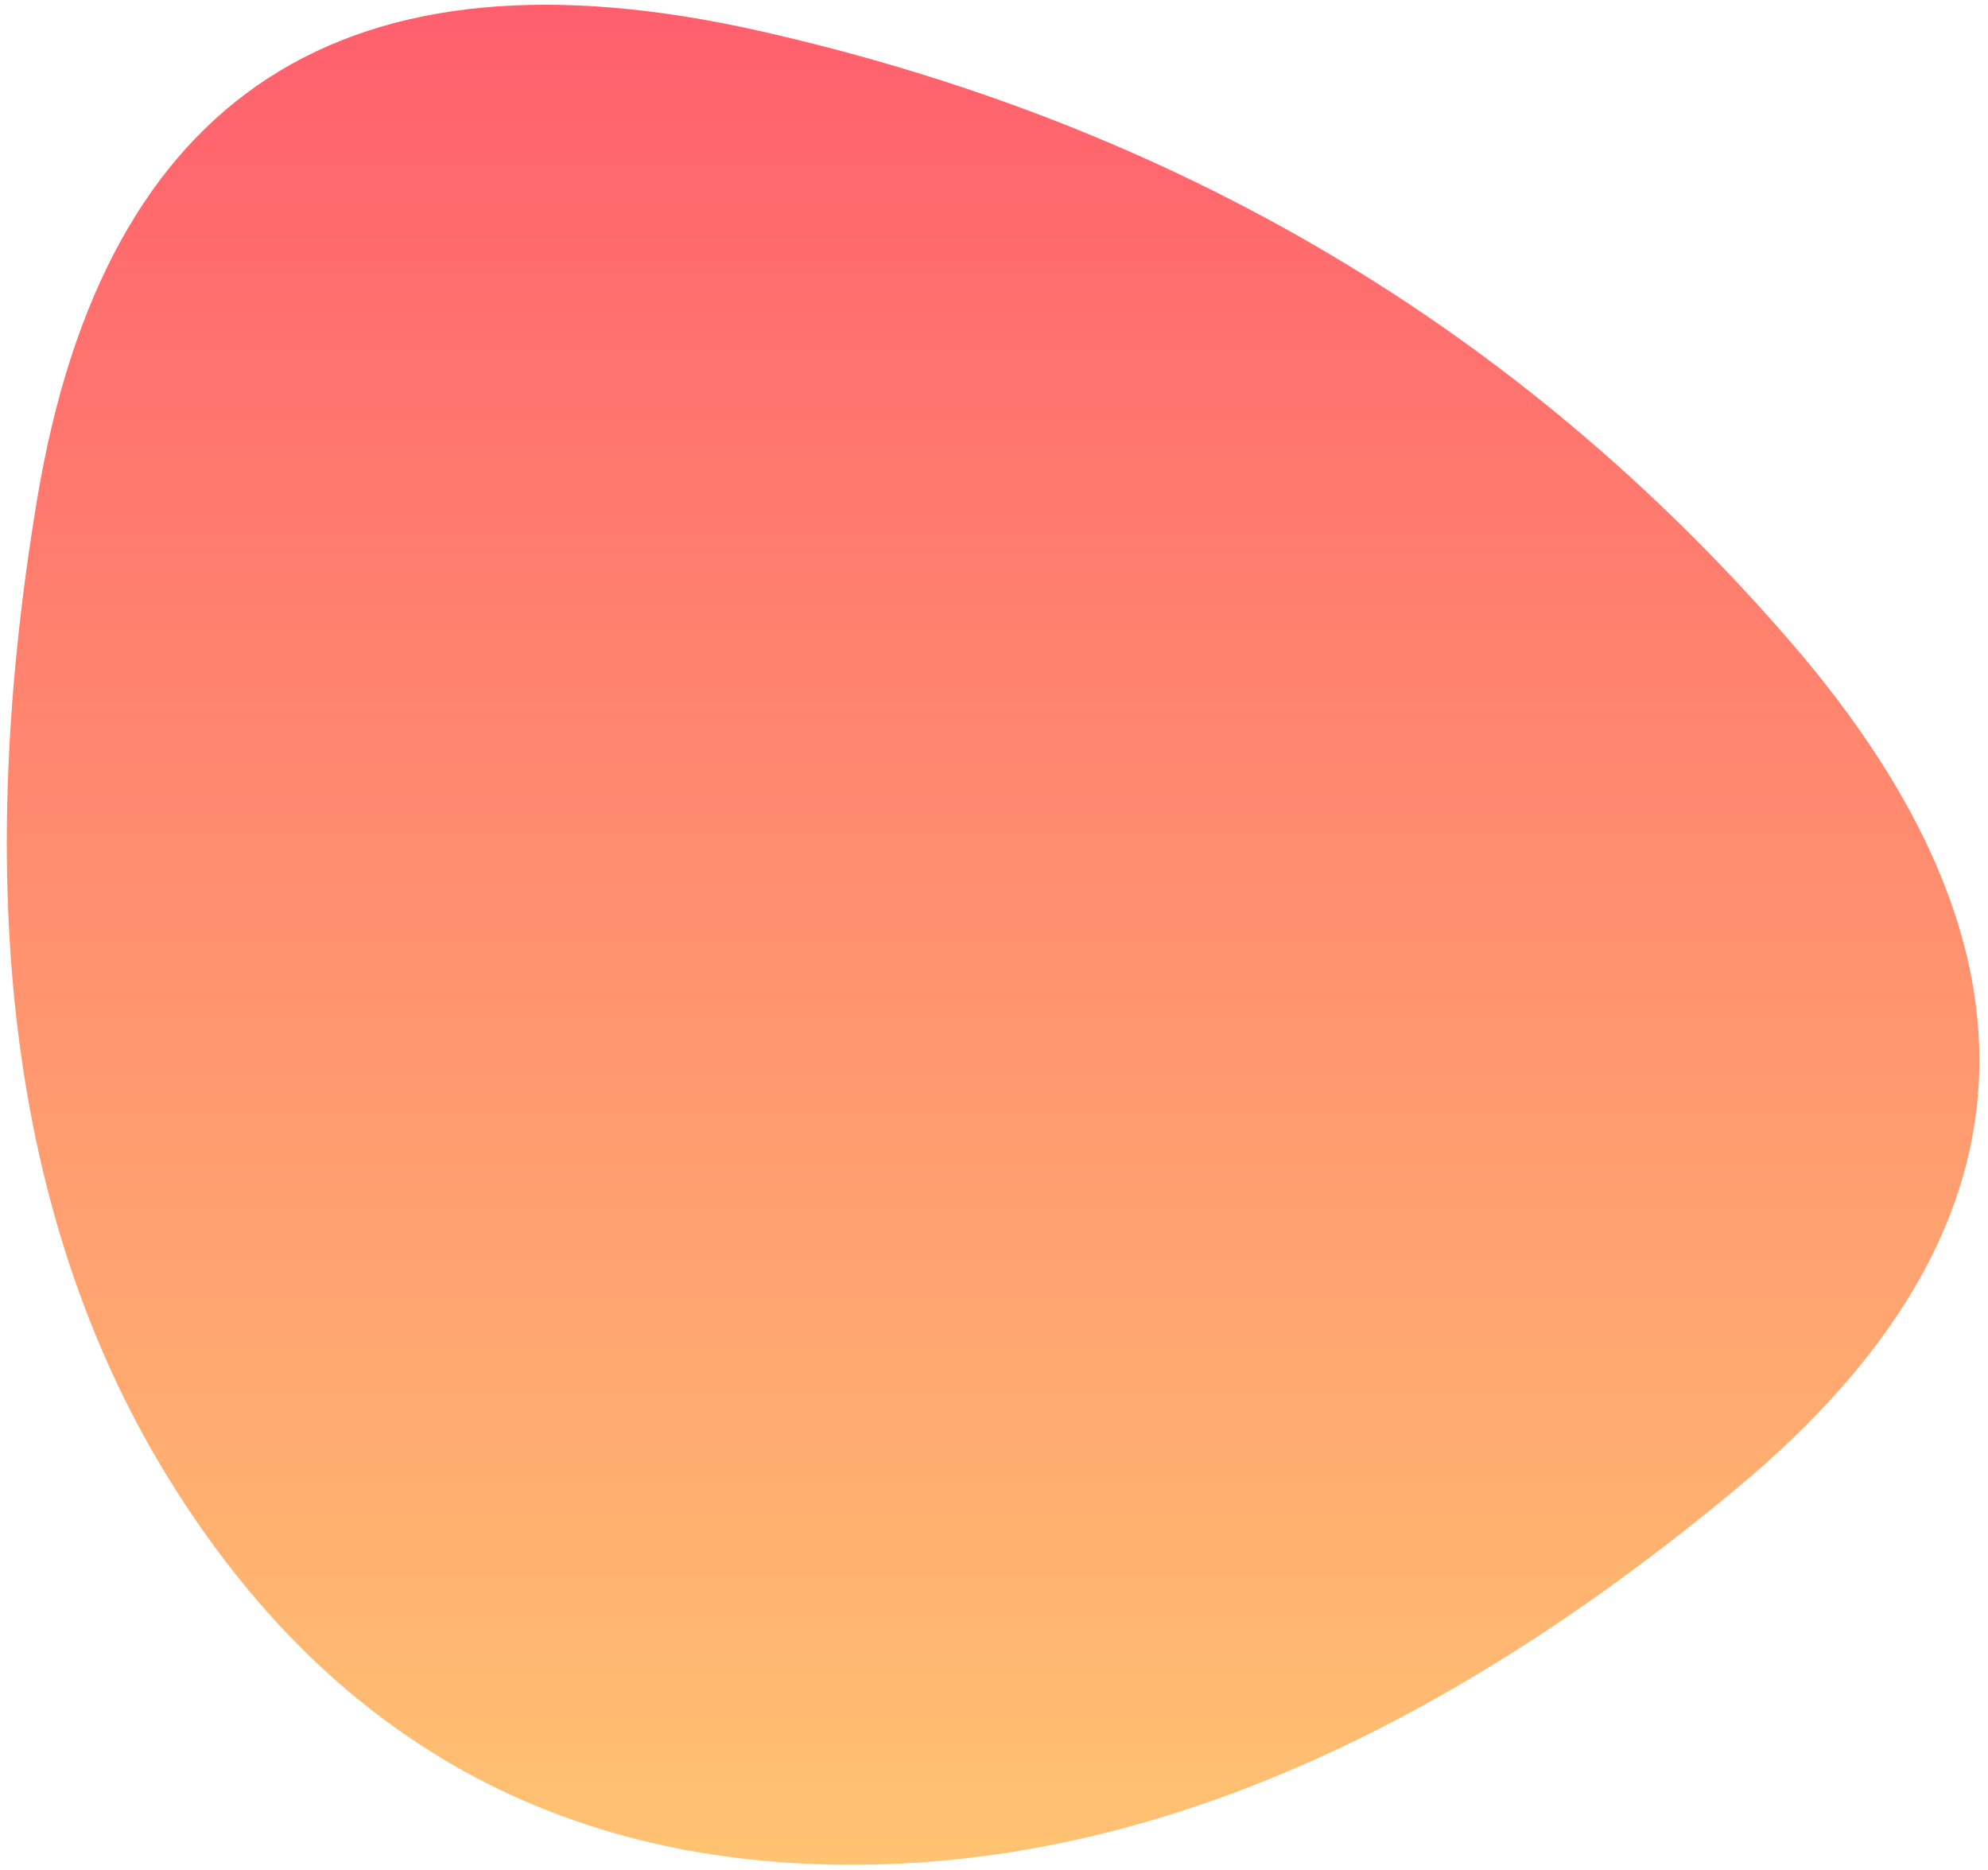
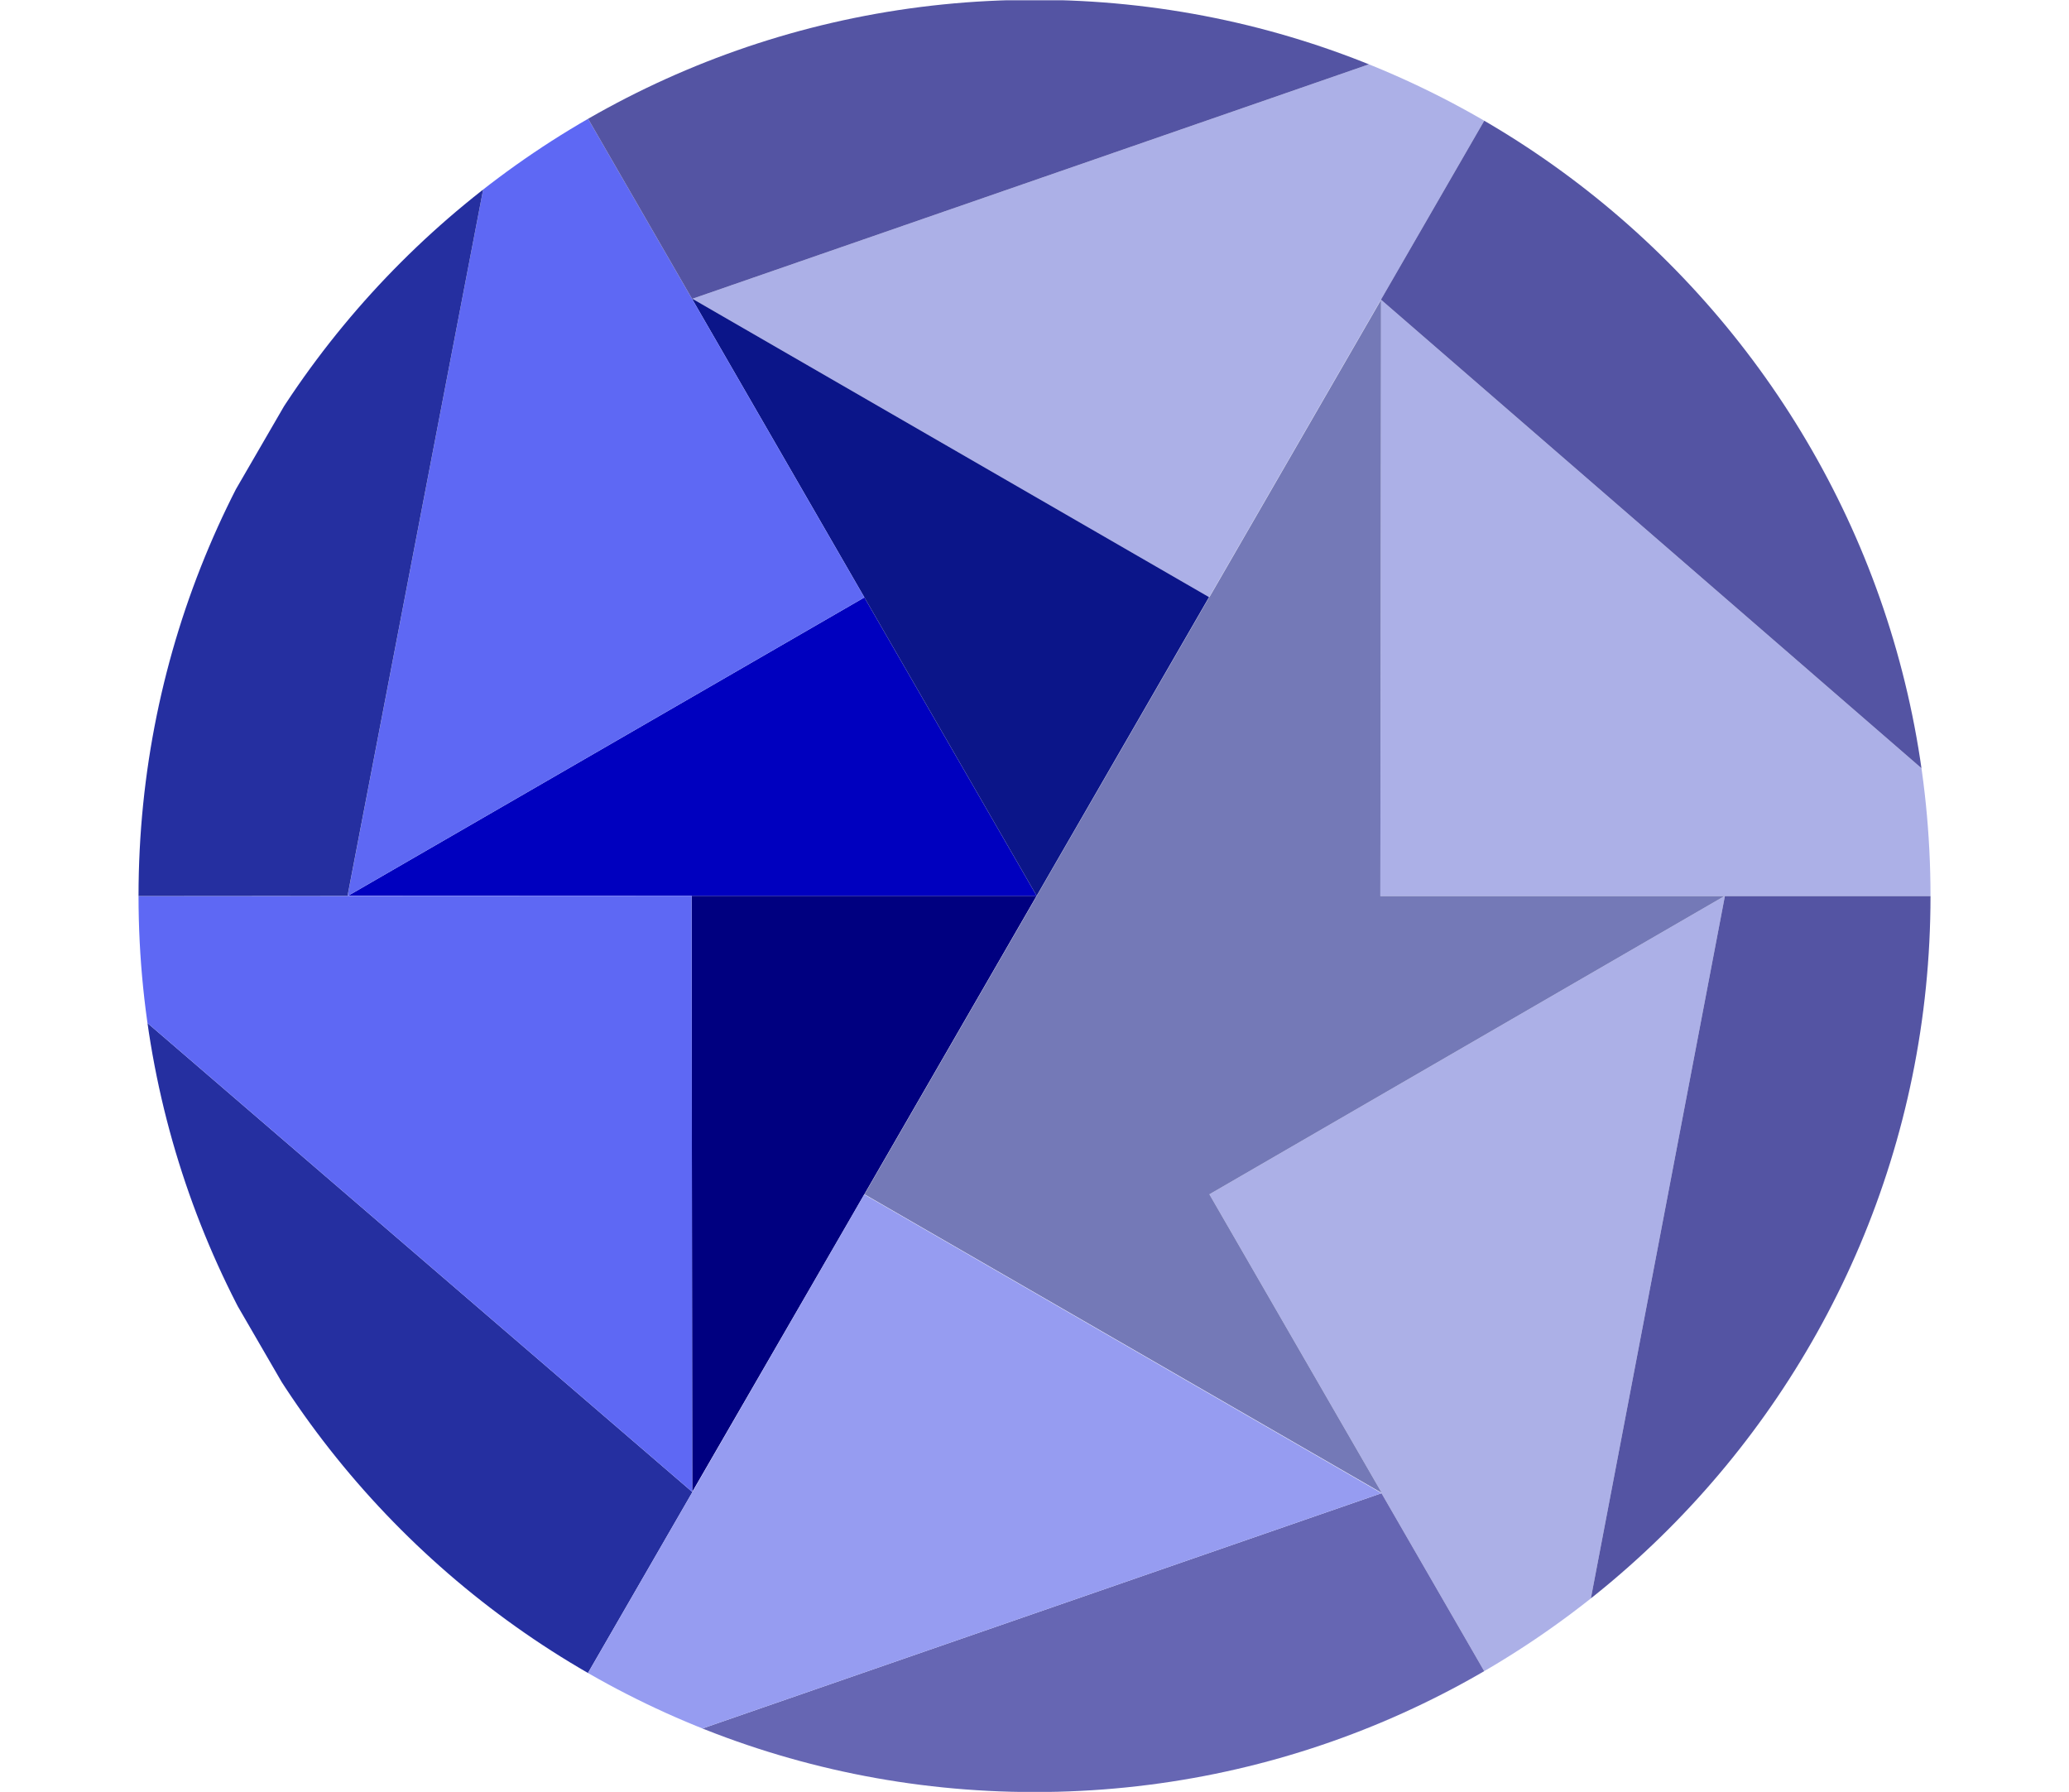
- <svg xmlns="http://www.w3.org/2000/svg" width="117" height="110" viewBox="0 0 117 110" fill="none">
-   <path d="M102.282 87.513C84.385 102.427 66.874 109.829 49.75 109.719C32.626 109.608 19.424 102.151 10.144 87.347C0.864 72.543 -1.787 53.209 2.19 29.346C6.167 5.483 20.363 -3.686 44.779 1.837C69.194 7.361 89.356 19.293 105.265 37.632C121.174 55.971 120.18 72.598 102.282 87.513Z" fill="url(#paint0_linear)" />
+ <svg xmlns="http://www.w3.org/2000/svg" viewBox="0 0 591.15 511.91">
  <defs>
-     <linearGradient id="paint0_linear" x1="0.4" y1="0.28" x2="0.4" y2="109.72" gradientUnits="userSpaceOnUse">
-       <stop stop-color="#FF5F6D" />
-       <stop offset="1" stop-color="#FFC371" />
-     </linearGradient>
+     <style>.cls-1{fill:none}.cls-3{fill:navy}.cls-4{fill:#acb0e7}.cls-6{fill:#0000bf}.cls-9{fill:#5454a3}.cls-10{fill:#252fa0}</style>
+     <clipPath id="clip-path" transform="translate(0 -.05)">
+       <circle class="cls-1" cx="295.58" cy="256" r="256" />
+     </clipPath>
  </defs>
+   <g id="Layer_2" data-name="Layer 2">
+     <g clip-path="url(#clip-path)" id="Circle_Mask" data-name="Circle Mask">
+       <path class="cls-1" d="M296.19 255.91l-49.23 85.27-.03.05 147.76 85.33.03.02-.09-.17-147.62-85.22 98.52-170.63.03.02 48.94-84.76v-.11l-49.03 84.92-.04-.02-49.24 85.3zM197.74 85.39zM99.32 255.87L148.44 0 99.3 255.88l.02-.01zM99.31 255.92h-.02v.01L0 256.01l99.3-.05.01-.04zM394.56 85.6L443.94.08 394.56 85.6z" />
+       <path class="cls-1" d="M296.19 255.91l-.09-.16-49.13-85.08 49.22 85.24zM99.37 255.96l83.86-.04h-83.8l-.06.04zM394.71 426.58l-245.54 85.06-.79.27 246.33-85.33zM197.86 426.21l45.41-78.65-45.46 78.6.05.05z" />
+       <path class="cls-3" d="M296.19 255.91l-98.58.01.17 170.22.03.02 45.46-78.6 3.65-6.33h.01l.03-.05 49.23-85.27zM296.19 255.91z" />
+       <path class="cls-4" d="M590.73 256h.42L394.56 85.6 443.94.08l-246.1 85.27 147.61 85.23-.02.03.04.02 49.03-84.92v.11l.09-.17-.01 12.89-.19 157.4h.01v.06h98.3l-147.15 85.19.03.05 49.24 85.28-.03-.02-.16-.09.09.17 49.27 85.33L492.83 256h97.9zM394.71 426.58h.01-.01zM394.69 426.56l.03.02-.03-.02z" />
+       <path fill="#7479b7" d="M345.53 170.56l-98.52 170.63 147.62 85.22.16.09.03.02-49.24-85.28-.03-.05L492.7 256h-98.3v-.06h-.01l.19-157.4.01-12.89-.09.17-48.94 84.76-.03-.02z" />
+       <path class="cls-6" d="M296.19 255.91l-49.22-85.24-147.54 85.25h83.8l14.38-.01v.01l98.58-.01zM99.29 255.92h.02l.01-.05-.02.01-.01.04z" />
+       <path fill="#0b1589" d="M197.75 85.38l-.01.01.01.02 49.22 85.26 49.13 85.08.09.16 49.24-85.3.02-.03-147.61-85.23-.09.03z" />
+       <path fill="#6666b3" d="M394.71 426.58l-246.33 85.33h295.61l-49.27-85.33h-.01z" />
+       <path class="cls-9" d="M590.73 256h-97.9l-48.84 255.91L591.15 256h-.42z" />
+       <path class="cls-10" d="M197.81 426.16l-.03-.02v.07L0 256.01l148.38 255.9 49.48-85.7-.05-.05z" />
+       <path fill="#969cf1" d="M394.71 426.58h.01l-.03-.02-147.76-85.33h-.01l-3.65 6.33-45.41 78.65-49.48 85.7.79-.27 245.54-85.06z" />
+       <path fill="#5e68f4" d="M197.78 426.14l-.17-170.22v-.01l-14.38.01-83.86.04.06-.04 147.54-85.25-49.22-85.26-.01-.02-.03-.05L148.48.08l-.04-.08-49.12 255.87-.01.05-.01.04-99.3.05 197.78 170.2v-.07z" />
+       <path class="cls-9" d="M591.15 256L443.94.08 394.56 85.6 591.15 256zM197.74 85.39l.01-.01.09-.03L443.94.08H148.48l49.23 85.26.03.05z" />
+       <path class="cls-10" d="M99.29 255.92l.01-.04L148.44 0 0 256.01l99.29-.08v-.01z" />
+     </g>
+   </g>
</svg>
